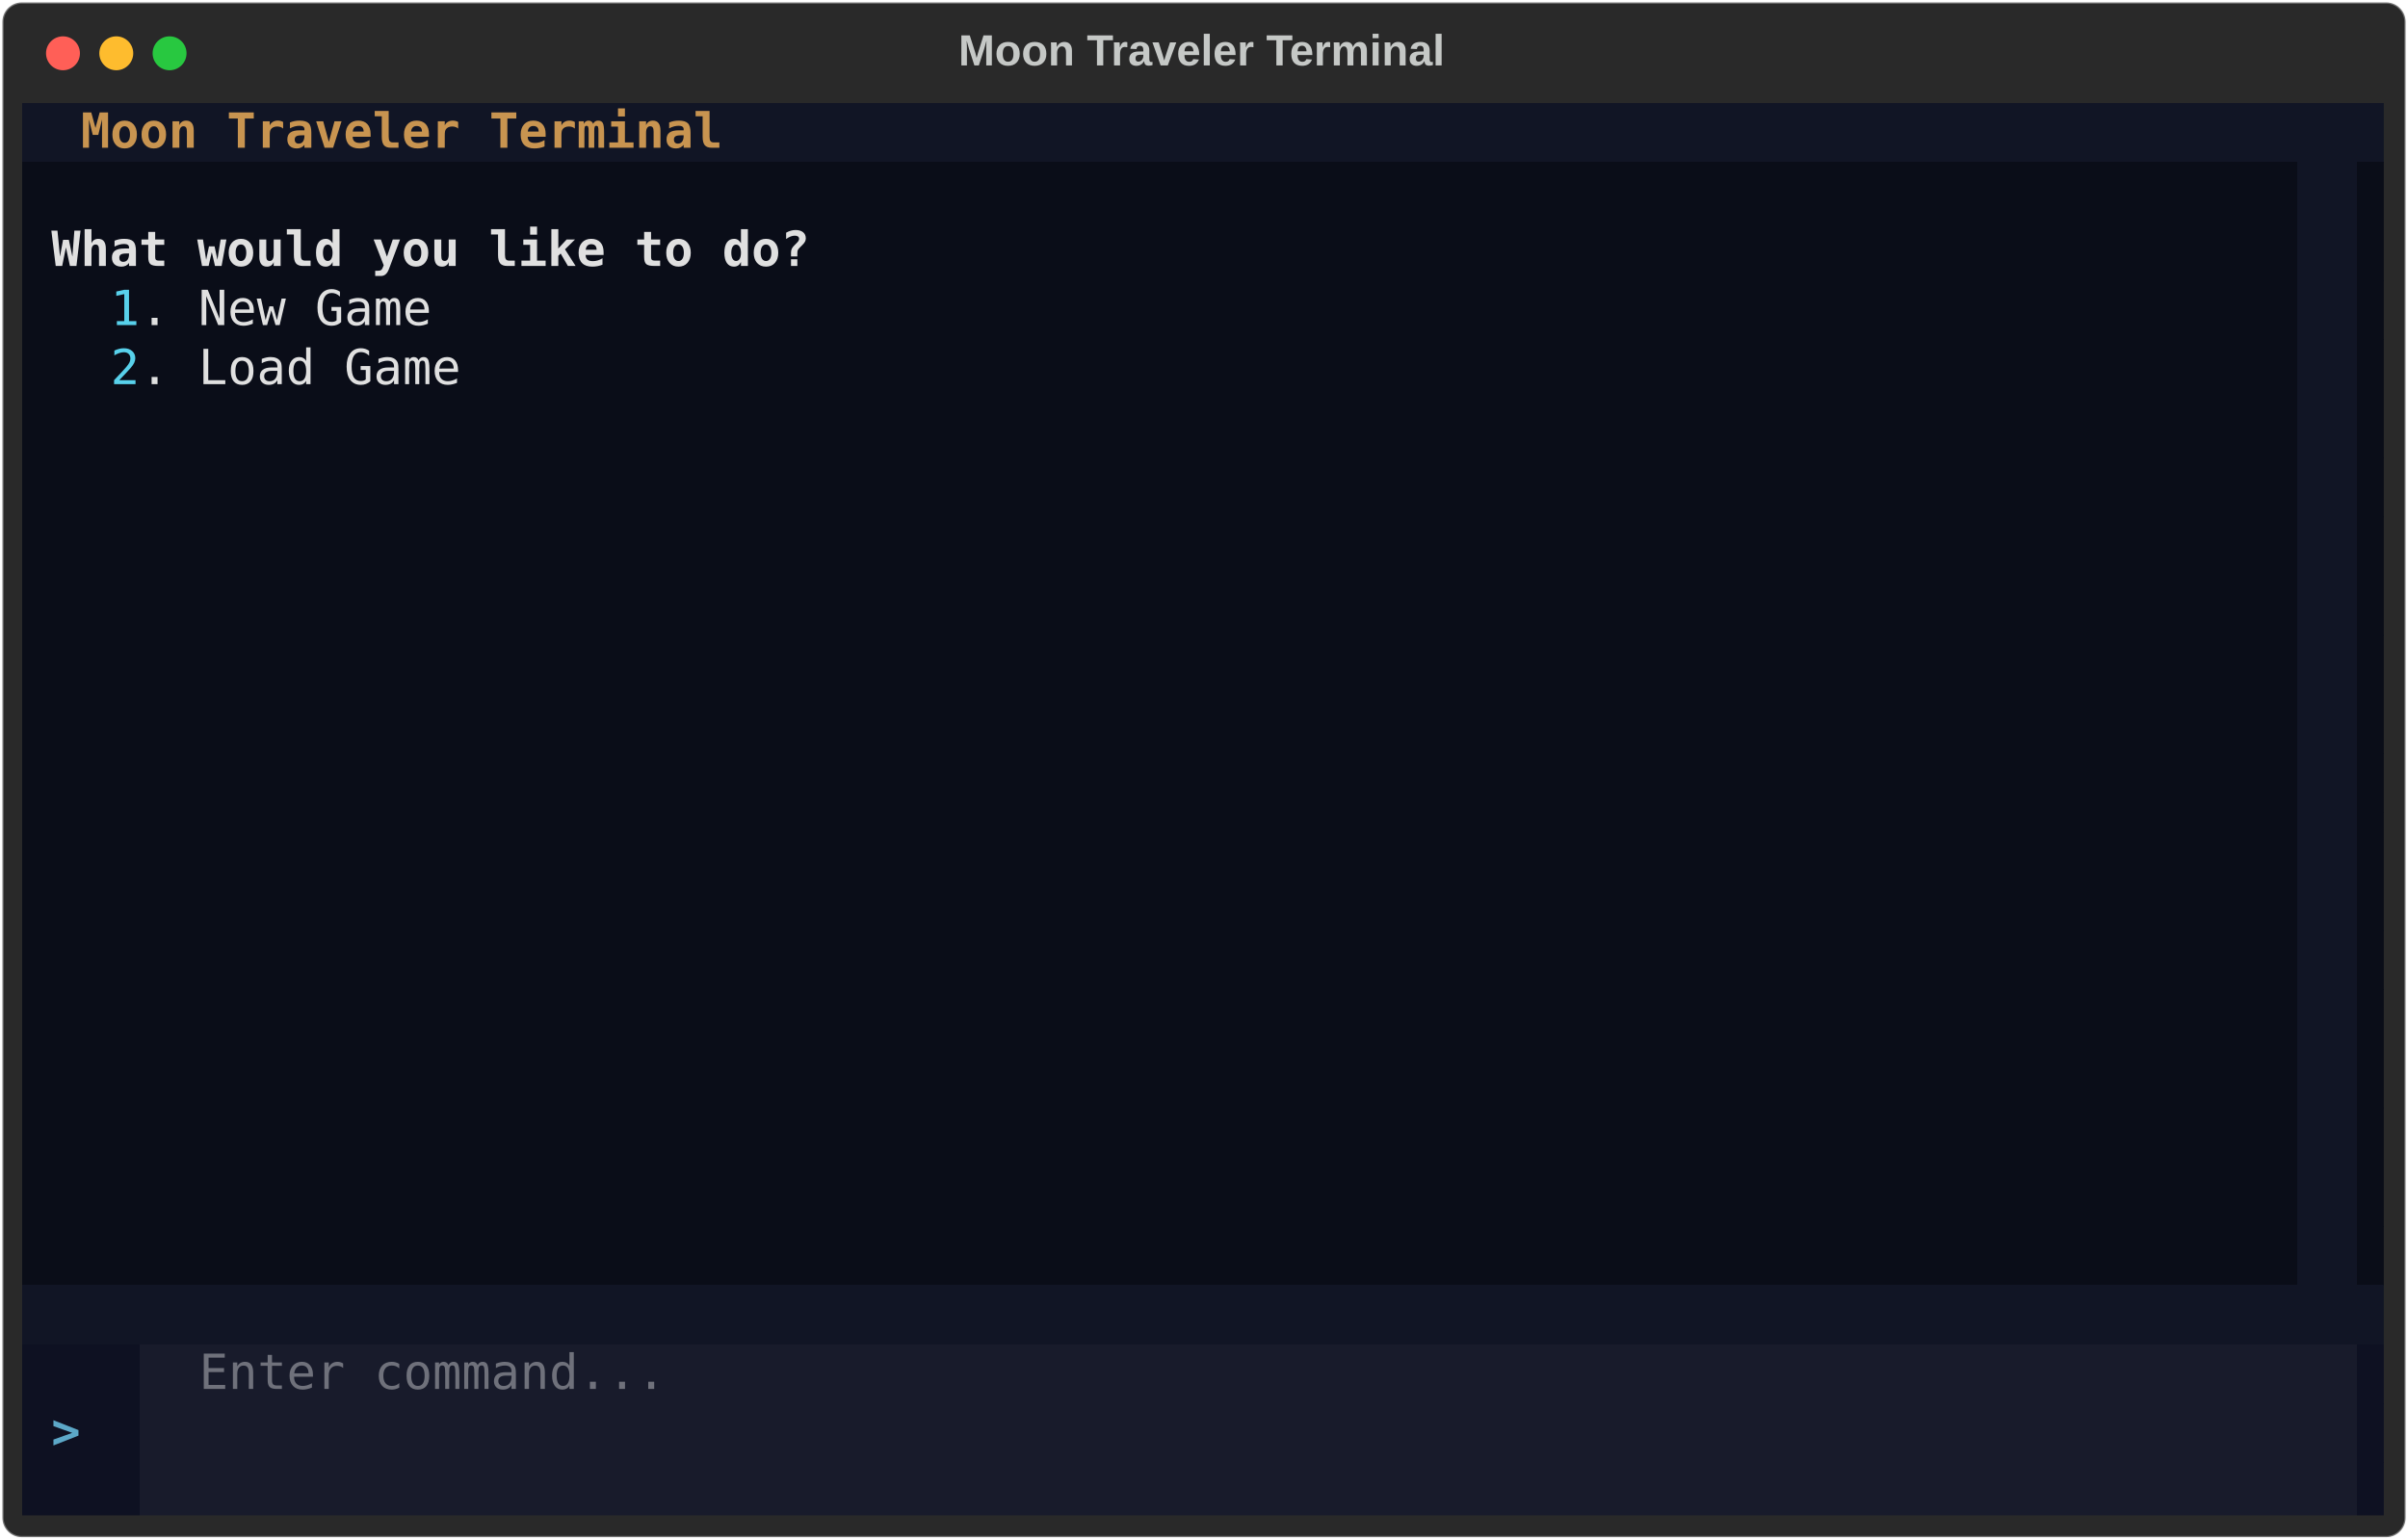
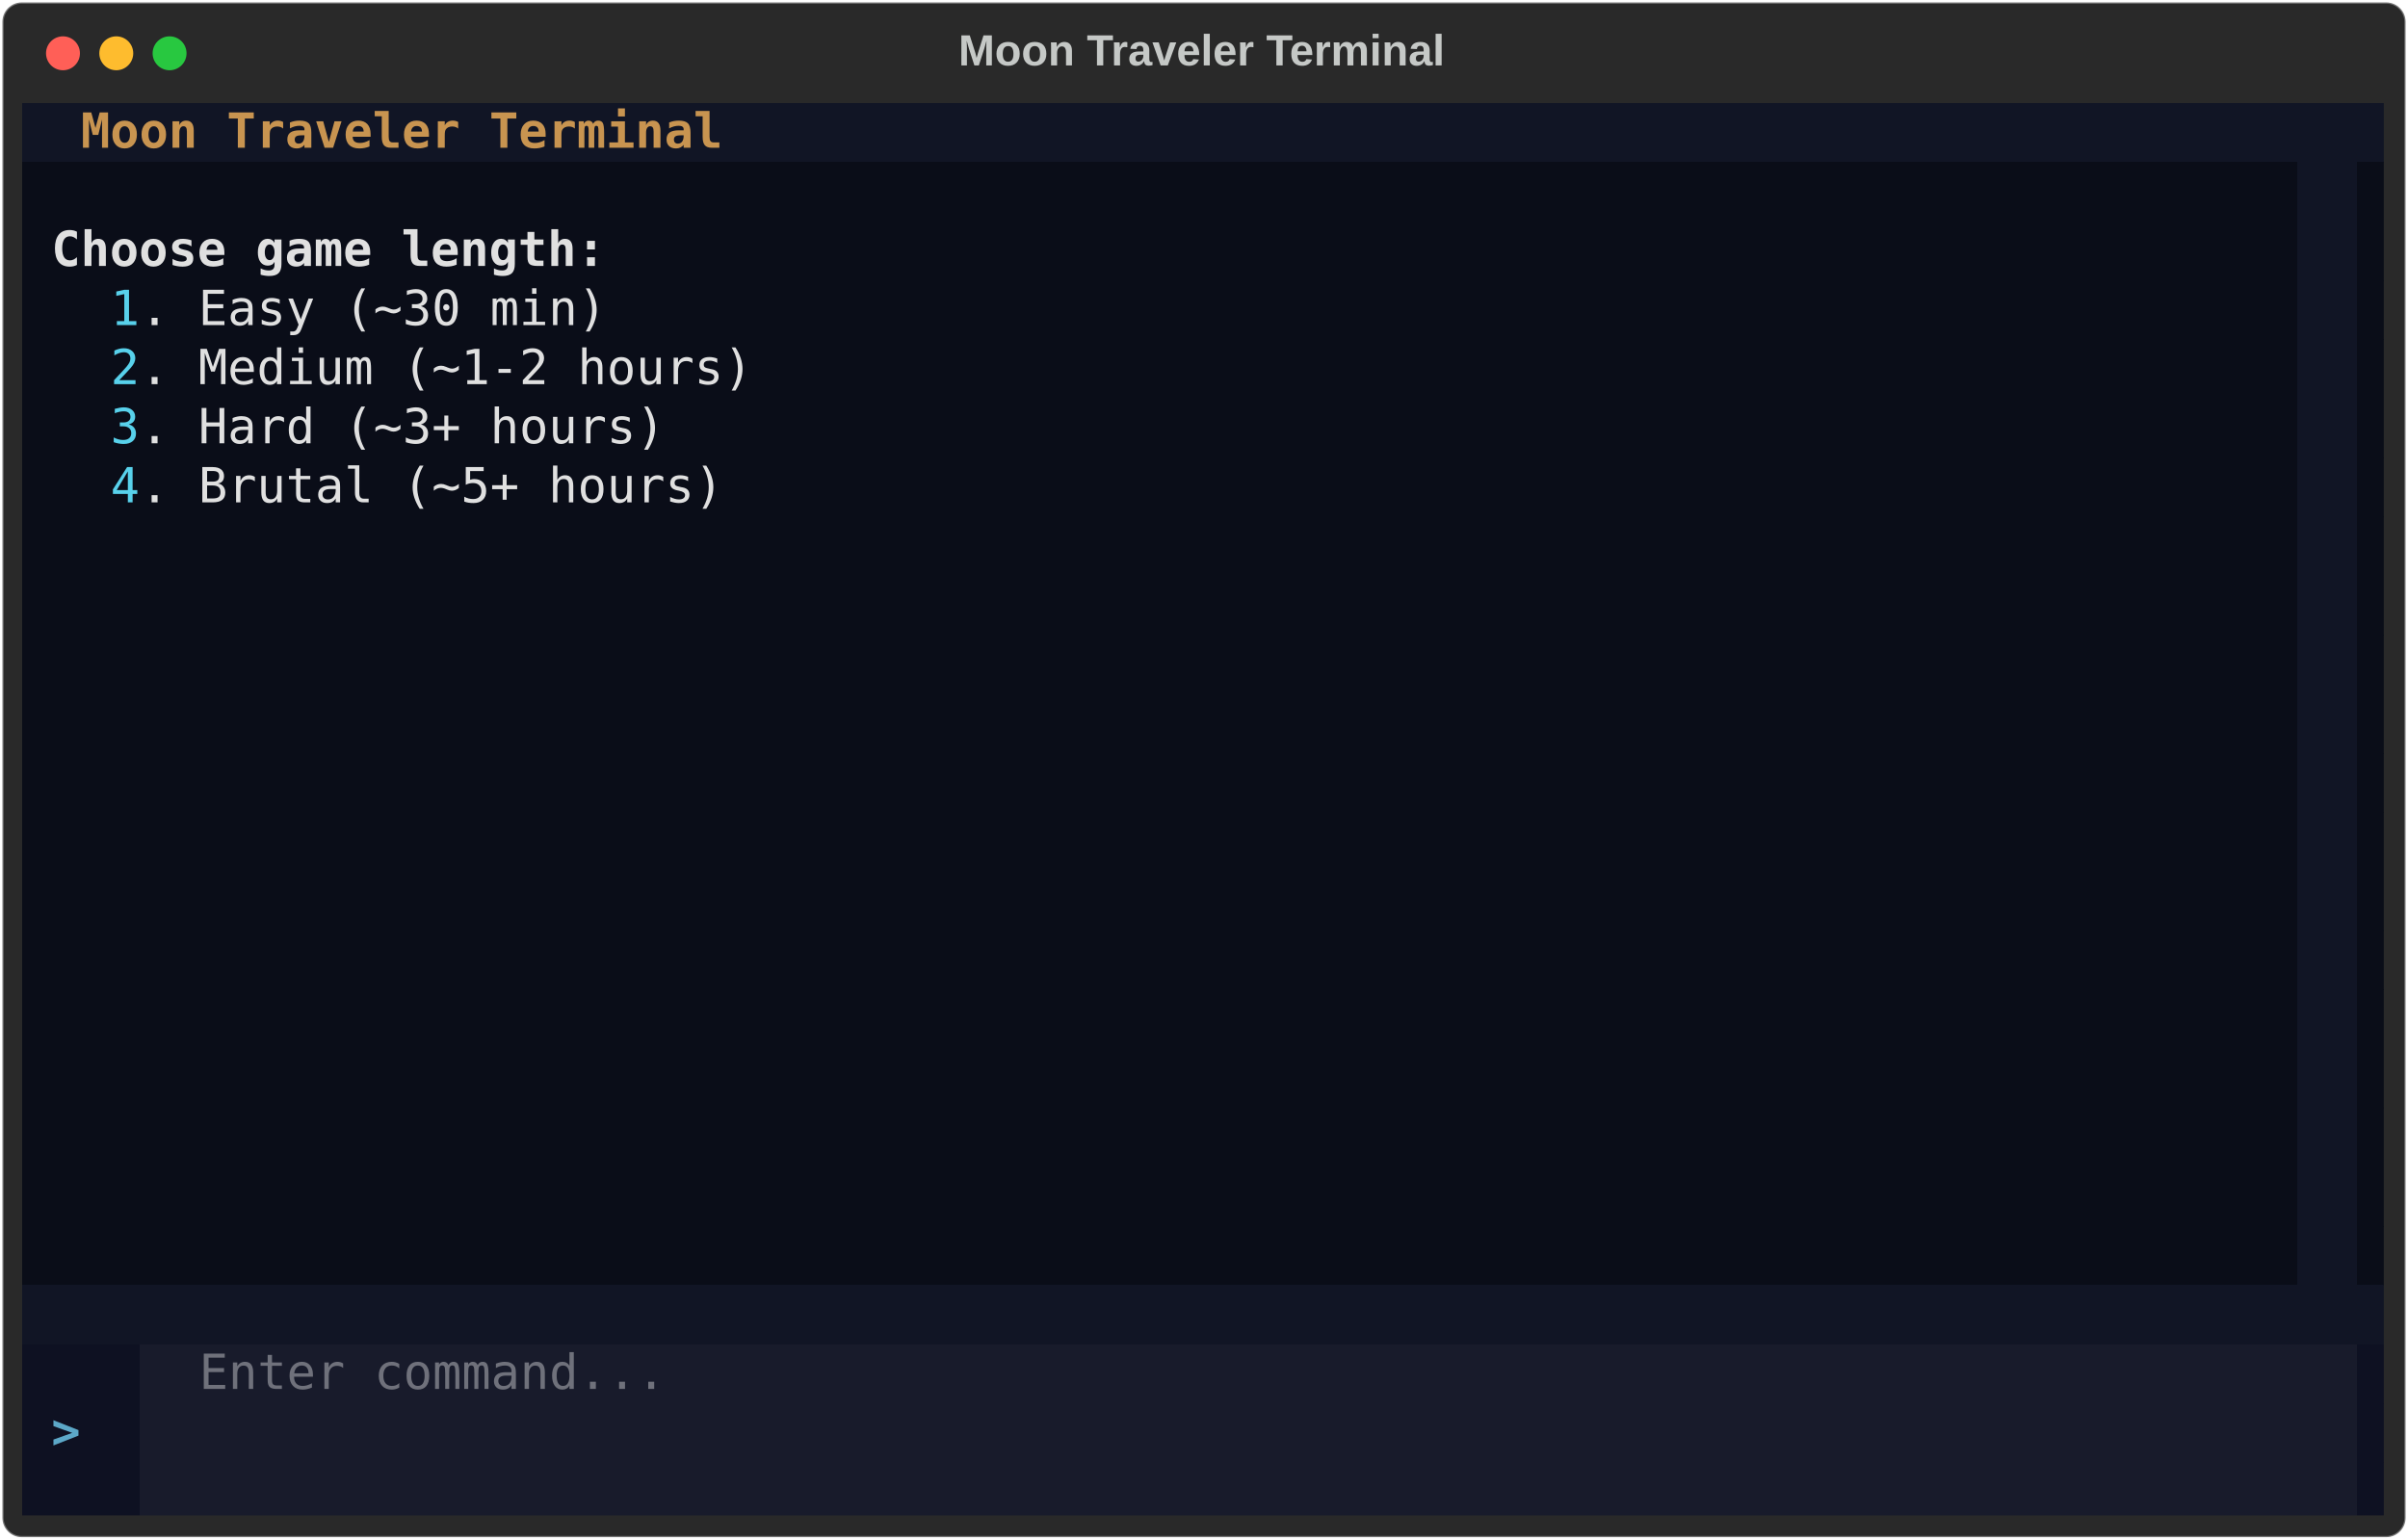
<svg xmlns="http://www.w3.org/2000/svg" class="rich-terminal" viewBox="0 0 994 635.6">
  <style>

    @font-face {
        font-family: "Fira Code";
        src: local("FiraCode-Regular"),
                url("https://cdnjs.cloudflare.com/ajax/libs/firacode/6.2.0/woff2/FiraCode-Regular.woff2") format("woff2"),
                url("https://cdnjs.cloudflare.com/ajax/libs/firacode/6.2.0/woff/FiraCode-Regular.woff") format("woff");
        font-style: normal;
        font-weight: 400;
    }
    @font-face {
        font-family: "Fira Code";
        src: local("FiraCode-Bold"),
                url("https://cdnjs.cloudflare.com/ajax/libs/firacode/6.2.0/woff2/FiraCode-Bold.woff2") format("woff2"),
                url("https://cdnjs.cloudflare.com/ajax/libs/firacode/6.2.0/woff/FiraCode-Bold.woff") format("woff");
        font-style: bold;
        font-weight: 700;
    }

-     .terminal-927013311-matrix {
+     .terminal-3790780004-matrix {
        font-family: Fira Code, monospace;
        font-size: 20px;
        line-height: 24.4px;
        font-variant-east-asian: full-width;
    }

-     .terminal-927013311-title {
+     .terminal-3790780004-title {
        font-size: 18px;
        font-weight: bold;
        font-family: arial;
    }

-     .terminal-927013311-r1 { fill: #c5c8c6 }
- .terminal-927013311-r2 { fill: #c89450;font-weight: bold }
- .terminal-927013311-r3 { fill: #e0e0e0 }
- .terminal-927013311-r4 { fill: #e0e0e0;font-weight: bold }
- .terminal-927013311-r5 { fill: #58d1eb }
- .terminal-927013311-r6 { fill: #8890b0 }
- .terminal-927013311-r7 { fill: #5ca8c8;font-weight: bold }
- .terminal-927013311-r8 { fill: #6f717b }
- .terminal-927013311-r9 { fill: #b4bcd4 }
+     .terminal-3790780004-r1 { fill: #c5c8c6 }
+ .terminal-3790780004-r2 { fill: #c89450;font-weight: bold }
+ .terminal-3790780004-r3 { fill: #e0e0e0 }
+ .terminal-3790780004-r4 { fill: #e0e0e0;font-weight: bold }
+ .terminal-3790780004-r5 { fill: #58d1eb }
+ .terminal-3790780004-r6 { fill: #8890b0 }
+ .terminal-3790780004-r7 { fill: #5ca8c8;font-weight: bold }
+ .terminal-3790780004-r8 { fill: #6f717b }
+ .terminal-3790780004-r9 { fill: #b4bcd4 }
    </style>
  <defs>
-     <clipPath id="terminal-927013311-clip-terminal">
+     <clipPath id="terminal-3790780004-clip-terminal">
      <rect x="0" y="0" width="975.0" height="584.6" />
    </clipPath>
-     <clipPath id="terminal-927013311-line-0">
+     <clipPath id="terminal-3790780004-line-0">
      <rect x="0" y="1.5" width="976" height="24.65" />
    </clipPath>
-     <clipPath id="terminal-927013311-line-1">
+     <clipPath id="terminal-3790780004-line-1">
      <rect x="0" y="25.9" width="976" height="24.65" />
    </clipPath>
-     <clipPath id="terminal-927013311-line-2">
+     <clipPath id="terminal-3790780004-line-2">
      <rect x="0" y="50.3" width="976" height="24.65" />
    </clipPath>
-     <clipPath id="terminal-927013311-line-3">
+     <clipPath id="terminal-3790780004-line-3">
      <rect x="0" y="74.7" width="976" height="24.65" />
    </clipPath>
-     <clipPath id="terminal-927013311-line-4">
+     <clipPath id="terminal-3790780004-line-4">
      <rect x="0" y="99.1" width="976" height="24.65" />
    </clipPath>
-     <clipPath id="terminal-927013311-line-5">
+     <clipPath id="terminal-3790780004-line-5">
      <rect x="0" y="123.5" width="976" height="24.65" />
    </clipPath>
-     <clipPath id="terminal-927013311-line-6">
+     <clipPath id="terminal-3790780004-line-6">
      <rect x="0" y="147.9" width="976" height="24.65" />
    </clipPath>
-     <clipPath id="terminal-927013311-line-7">
+     <clipPath id="terminal-3790780004-line-7">
      <rect x="0" y="172.3" width="976" height="24.65" />
    </clipPath>
-     <clipPath id="terminal-927013311-line-8">
+     <clipPath id="terminal-3790780004-line-8">
      <rect x="0" y="196.7" width="976" height="24.65" />
    </clipPath>
-     <clipPath id="terminal-927013311-line-9">
+     <clipPath id="terminal-3790780004-line-9">
      <rect x="0" y="221.1" width="976" height="24.65" />
    </clipPath>
-     <clipPath id="terminal-927013311-line-10">
+     <clipPath id="terminal-3790780004-line-10">
      <rect x="0" y="245.5" width="976" height="24.65" />
    </clipPath>
-     <clipPath id="terminal-927013311-line-11">
+     <clipPath id="terminal-3790780004-line-11">
      <rect x="0" y="269.9" width="976" height="24.65" />
    </clipPath>
-     <clipPath id="terminal-927013311-line-12">
+     <clipPath id="terminal-3790780004-line-12">
      <rect x="0" y="294.3" width="976" height="24.65" />
    </clipPath>
-     <clipPath id="terminal-927013311-line-13">
+     <clipPath id="terminal-3790780004-line-13">
      <rect x="0" y="318.7" width="976" height="24.65" />
    </clipPath>
-     <clipPath id="terminal-927013311-line-14">
+     <clipPath id="terminal-3790780004-line-14">
      <rect x="0" y="343.1" width="976" height="24.65" />
    </clipPath>
-     <clipPath id="terminal-927013311-line-15">
+     <clipPath id="terminal-3790780004-line-15">
      <rect x="0" y="367.5" width="976" height="24.65" />
    </clipPath>
-     <clipPath id="terminal-927013311-line-16">
+     <clipPath id="terminal-3790780004-line-16">
      <rect x="0" y="391.9" width="976" height="24.65" />
    </clipPath>
-     <clipPath id="terminal-927013311-line-17">
+     <clipPath id="terminal-3790780004-line-17">
      <rect x="0" y="416.3" width="976" height="24.65" />
    </clipPath>
-     <clipPath id="terminal-927013311-line-18">
+     <clipPath id="terminal-3790780004-line-18">
      <rect x="0" y="440.7" width="976" height="24.65" />
    </clipPath>
-     <clipPath id="terminal-927013311-line-19">
+     <clipPath id="terminal-3790780004-line-19">
      <rect x="0" y="465.1" width="976" height="24.65" />
    </clipPath>
-     <clipPath id="terminal-927013311-line-20">
+     <clipPath id="terminal-3790780004-line-20">
      <rect x="0" y="489.5" width="976" height="24.65" />
    </clipPath>
-     <clipPath id="terminal-927013311-line-21">
+     <clipPath id="terminal-3790780004-line-21">
      <rect x="0" y="513.9" width="976" height="24.65" />
    </clipPath>
-     <clipPath id="terminal-927013311-line-22">
+     <clipPath id="terminal-3790780004-line-22">
      <rect x="0" y="538.3" width="976" height="24.65" />
    </clipPath>
  </defs>
  <rect fill="#292929" stroke="rgba(255,255,255,0.35)" stroke-width="1" x="1" y="1" width="992" height="633.6" rx="8" />
-   <text class="terminal-927013311-title" fill="#c5c8c6" text-anchor="middle" x="496" y="27">Moon Traveler Terminal</text>
+   <text class="terminal-3790780004-title" fill="#c5c8c6" text-anchor="middle" x="496" y="27">Moon Traveler Terminal</text>
  <g transform="translate(26,22)">
    <circle cx="0" cy="0" r="7" fill="#ff5f57" />
    <circle cx="22" cy="0" r="7" fill="#febc2e" />
    <circle cx="44" cy="0" r="7" fill="#28c840" />
  </g>
-   <g transform="translate(9, 41)" clip-path="url(#terminal-927013311-clip-terminal)">
+   <g transform="translate(9, 41)" clip-path="url(#terminal-3790780004-clip-terminal)">
    <rect fill="#111525" x="0" y="1.5" width="24.4" height="24.65" shape-rendering="crispEdges" />
    <rect fill="#111525" x="24.4" y="1.5" width="268.4" height="24.65" shape-rendering="crispEdges" />
    <rect fill="#111525" x="292.8" y="1.5" width="658.8" height="24.65" shape-rendering="crispEdges" />
    <rect fill="#111525" x="951.6" y="1.5" width="24.4" height="24.65" shape-rendering="crispEdges" />
    <rect fill="#0a0d18" x="0" y="25.9" width="12.2" height="24.65" shape-rendering="crispEdges" />
    <rect fill="#0a0d18" x="12.2" y="25.9" width="927.2" height="24.65" shape-rendering="crispEdges" />
    <rect fill="#111525" x="939.4" y="25.9" width="24.4" height="24.65" shape-rendering="crispEdges" />
    <rect fill="#0a0d18" x="963.8" y="25.9" width="12.2" height="24.65" shape-rendering="crispEdges" />
    <rect fill="#0a0d18" x="0" y="50.3" width="12.2" height="24.65" shape-rendering="crispEdges" />
-     <rect fill="#0a0d18" x="12.2" y="50.3" width="317.2" height="24.65" shape-rendering="crispEdges" />
-     <rect fill="#0a0d18" x="329.4" y="50.3" width="610" height="24.65" shape-rendering="crispEdges" />
+     <rect fill="#0a0d18" x="12.2" y="50.3" width="231.8" height="24.65" shape-rendering="crispEdges" />
+     <rect fill="#0a0d18" x="244" y="50.3" width="695.4" height="24.65" shape-rendering="crispEdges" />
    <rect fill="#111525" x="939.4" y="50.3" width="24.4" height="24.65" shape-rendering="crispEdges" />
    <rect fill="#0a0d18" x="963.8" y="50.3" width="12.2" height="24.65" shape-rendering="crispEdges" />
    <rect fill="#0a0d18" x="0" y="74.7" width="12.2" height="24.65" shape-rendering="crispEdges" />
    <rect fill="#0a0d18" x="12.2" y="74.7" width="24.4" height="24.65" shape-rendering="crispEdges" />
    <rect fill="#0a0d18" x="36.6" y="74.7" width="12.2" height="24.65" shape-rendering="crispEdges" />
-     <rect fill="#0a0d18" x="48.8" y="74.7" width="122" height="24.65" shape-rendering="crispEdges" />
-     <rect fill="#0a0d18" x="170.8" y="74.7" width="768.6" height="24.65" shape-rendering="crispEdges" />
+     <rect fill="#0a0d18" x="48.8" y="74.7" width="195.2" height="24.65" shape-rendering="crispEdges" />
+     <rect fill="#0a0d18" x="244" y="74.7" width="695.4" height="24.65" shape-rendering="crispEdges" />
    <rect fill="#111525" x="939.4" y="74.7" width="24.4" height="24.65" shape-rendering="crispEdges" />
    <rect fill="#0a0d18" x="963.8" y="74.7" width="12.2" height="24.65" shape-rendering="crispEdges" />
    <rect fill="#0a0d18" x="0" y="99.1" width="12.2" height="24.65" shape-rendering="crispEdges" />
    <rect fill="#0a0d18" x="12.2" y="99.1" width="24.4" height="24.65" shape-rendering="crispEdges" />
    <rect fill="#0a0d18" x="36.6" y="99.1" width="12.2" height="24.65" shape-rendering="crispEdges" />
-     <rect fill="#0a0d18" x="48.8" y="99.1" width="134.2" height="24.65" shape-rendering="crispEdges" />
-     <rect fill="#0a0d18" x="183" y="99.1" width="756.4" height="24.65" shape-rendering="crispEdges" />
+     <rect fill="#0a0d18" x="48.8" y="99.1" width="256.2" height="24.65" shape-rendering="crispEdges" />
+     <rect fill="#0a0d18" x="305" y="99.1" width="634.4" height="24.65" shape-rendering="crispEdges" />
    <rect fill="#111525" x="939.4" y="99.1" width="24.4" height="24.65" shape-rendering="crispEdges" />
    <rect fill="#0a0d18" x="963.8" y="99.1" width="12.2" height="24.65" shape-rendering="crispEdges" />
    <rect fill="#0a0d18" x="0" y="123.5" width="12.2" height="24.65" shape-rendering="crispEdges" />
-     <rect fill="#0a0d18" x="12.2" y="123.5" width="927.2" height="24.65" shape-rendering="crispEdges" />
+     <rect fill="#0a0d18" x="12.2" y="123.5" width="24.4" height="24.65" shape-rendering="crispEdges" />
+     <rect fill="#0a0d18" x="36.6" y="123.5" width="12.2" height="24.65" shape-rendering="crispEdges" />
+     <rect fill="#0a0d18" x="48.8" y="123.5" width="219.6" height="24.65" shape-rendering="crispEdges" />
+     <rect fill="#0a0d18" x="268.4" y="123.5" width="671" height="24.65" shape-rendering="crispEdges" />
    <rect fill="#111525" x="939.4" y="123.5" width="24.4" height="24.65" shape-rendering="crispEdges" />
    <rect fill="#0a0d18" x="963.8" y="123.5" width="12.2" height="24.65" shape-rendering="crispEdges" />
    <rect fill="#0a0d18" x="0" y="147.9" width="12.2" height="24.65" shape-rendering="crispEdges" />
-     <rect fill="#0a0d18" x="12.2" y="147.9" width="927.2" height="24.65" shape-rendering="crispEdges" />
+     <rect fill="#0a0d18" x="12.2" y="147.9" width="24.4" height="24.65" shape-rendering="crispEdges" />
+     <rect fill="#0a0d18" x="36.6" y="147.9" width="12.2" height="24.65" shape-rendering="crispEdges" />
+     <rect fill="#0a0d18" x="48.8" y="147.9" width="244" height="24.65" shape-rendering="crispEdges" />
+     <rect fill="#0a0d18" x="292.8" y="147.9" width="646.6" height="24.65" shape-rendering="crispEdges" />
    <rect fill="#111525" x="939.4" y="147.9" width="24.4" height="24.65" shape-rendering="crispEdges" />
    <rect fill="#0a0d18" x="963.8" y="147.9" width="12.2" height="24.65" shape-rendering="crispEdges" />
    <rect fill="#0a0d18" x="0" y="172.3" width="12.2" height="24.65" shape-rendering="crispEdges" />
    <rect fill="#0a0d18" x="12.2" y="172.3" width="927.2" height="24.65" shape-rendering="crispEdges" />
    <rect fill="#111525" x="939.4" y="172.3" width="24.4" height="24.65" shape-rendering="crispEdges" />
    <rect fill="#0a0d18" x="963.8" y="172.3" width="12.2" height="24.65" shape-rendering="crispEdges" />
    <rect fill="#0a0d18" x="0" y="196.7" width="12.2" height="24.65" shape-rendering="crispEdges" />
    <rect fill="#0a0d18" x="12.2" y="196.7" width="927.2" height="24.65" shape-rendering="crispEdges" />
    <rect fill="#111525" x="939.4" y="196.7" width="24.4" height="24.65" shape-rendering="crispEdges" />
    <rect fill="#0a0d18" x="963.8" y="196.7" width="12.2" height="24.65" shape-rendering="crispEdges" />
    <rect fill="#0a0d18" x="0" y="221.1" width="12.2" height="24.65" shape-rendering="crispEdges" />
    <rect fill="#0a0d18" x="12.2" y="221.1" width="927.2" height="24.65" shape-rendering="crispEdges" />
    <rect fill="#111525" x="939.4" y="221.1" width="24.4" height="24.65" shape-rendering="crispEdges" />
    <rect fill="#0a0d18" x="963.8" y="221.1" width="12.2" height="24.65" shape-rendering="crispEdges" />
    <rect fill="#0a0d18" x="0" y="245.5" width="12.2" height="24.65" shape-rendering="crispEdges" />
    <rect fill="#0a0d18" x="12.2" y="245.5" width="927.2" height="24.65" shape-rendering="crispEdges" />
    <rect fill="#111525" x="939.4" y="245.5" width="24.4" height="24.65" shape-rendering="crispEdges" />
    <rect fill="#0a0d18" x="963.8" y="245.5" width="12.2" height="24.65" shape-rendering="crispEdges" />
    <rect fill="#0a0d18" x="0" y="269.9" width="12.2" height="24.65" shape-rendering="crispEdges" />
    <rect fill="#0a0d18" x="12.2" y="269.9" width="927.2" height="24.65" shape-rendering="crispEdges" />
    <rect fill="#111525" x="939.4" y="269.9" width="24.4" height="24.65" shape-rendering="crispEdges" />
    <rect fill="#0a0d18" x="963.8" y="269.9" width="12.2" height="24.65" shape-rendering="crispEdges" />
    <rect fill="#0a0d18" x="0" y="294.3" width="12.2" height="24.65" shape-rendering="crispEdges" />
    <rect fill="#0a0d18" x="12.2" y="294.3" width="927.2" height="24.65" shape-rendering="crispEdges" />
    <rect fill="#111525" x="939.4" y="294.3" width="24.4" height="24.65" shape-rendering="crispEdges" />
    <rect fill="#0a0d18" x="963.8" y="294.3" width="12.2" height="24.65" shape-rendering="crispEdges" />
    <rect fill="#0a0d18" x="0" y="318.7" width="12.2" height="24.65" shape-rendering="crispEdges" />
    <rect fill="#0a0d18" x="12.2" y="318.7" width="927.2" height="24.65" shape-rendering="crispEdges" />
    <rect fill="#111525" x="939.4" y="318.7" width="24.4" height="24.65" shape-rendering="crispEdges" />
    <rect fill="#0a0d18" x="963.8" y="318.7" width="12.2" height="24.65" shape-rendering="crispEdges" />
    <rect fill="#0a0d18" x="0" y="343.1" width="12.2" height="24.65" shape-rendering="crispEdges" />
    <rect fill="#0a0d18" x="12.2" y="343.1" width="927.2" height="24.65" shape-rendering="crispEdges" />
    <rect fill="#111525" x="939.4" y="343.1" width="24.4" height="24.65" shape-rendering="crispEdges" />
    <rect fill="#0a0d18" x="963.8" y="343.1" width="12.2" height="24.65" shape-rendering="crispEdges" />
    <rect fill="#0a0d18" x="0" y="367.5" width="12.2" height="24.65" shape-rendering="crispEdges" />
    <rect fill="#0a0d18" x="12.2" y="367.5" width="927.2" height="24.65" shape-rendering="crispEdges" />
    <rect fill="#111525" x="939.4" y="367.5" width="24.4" height="24.65" shape-rendering="crispEdges" />
    <rect fill="#0a0d18" x="963.8" y="367.5" width="12.2" height="24.65" shape-rendering="crispEdges" />
    <rect fill="#0a0d18" x="0" y="391.9" width="12.2" height="24.65" shape-rendering="crispEdges" />
    <rect fill="#0a0d18" x="12.2" y="391.9" width="927.2" height="24.65" shape-rendering="crispEdges" />
    <rect fill="#111525" x="939.4" y="391.9" width="24.4" height="24.65" shape-rendering="crispEdges" />
    <rect fill="#0a0d18" x="963.8" y="391.9" width="12.2" height="24.65" shape-rendering="crispEdges" />
    <rect fill="#0a0d18" x="0" y="416.3" width="12.2" height="24.65" shape-rendering="crispEdges" />
    <rect fill="#0a0d18" x="12.2" y="416.3" width="927.2" height="24.65" shape-rendering="crispEdges" />
    <rect fill="#111525" x="939.4" y="416.3" width="24.4" height="24.65" shape-rendering="crispEdges" />
    <rect fill="#0a0d18" x="963.8" y="416.3" width="12.2" height="24.65" shape-rendering="crispEdges" />
    <rect fill="#0a0d18" x="0" y="440.7" width="12.2" height="24.65" shape-rendering="crispEdges" />
    <rect fill="#0a0d18" x="12.2" y="440.7" width="927.2" height="24.65" shape-rendering="crispEdges" />
    <rect fill="#111525" x="939.4" y="440.7" width="24.4" height="24.65" shape-rendering="crispEdges" />
    <rect fill="#0a0d18" x="963.8" y="440.7" width="12.2" height="24.65" shape-rendering="crispEdges" />
    <rect fill="#0a0d18" x="0" y="465.1" width="12.2" height="24.65" shape-rendering="crispEdges" />
    <rect fill="#0a0d18" x="12.2" y="465.1" width="927.2" height="24.65" shape-rendering="crispEdges" />
    <rect fill="#111525" x="939.4" y="465.1" width="24.4" height="24.65" shape-rendering="crispEdges" />
    <rect fill="#0a0d18" x="963.8" y="465.1" width="12.2" height="24.65" shape-rendering="crispEdges" />
    <rect fill="#111525" x="0" y="489.5" width="24.4" height="24.65" shape-rendering="crispEdges" />
    <rect fill="#111525" x="24.4" y="489.5" width="0" height="24.65" shape-rendering="crispEdges" />
    <rect fill="#111525" x="24.4" y="489.5" width="927.2" height="24.65" shape-rendering="crispEdges" />
    <rect fill="#111525" x="951.6" y="489.5" width="24.4" height="24.65" shape-rendering="crispEdges" />
    <rect fill="#0e1122" x="0" y="513.9" width="12.2" height="24.65" shape-rendering="crispEdges" />
    <rect fill="#0e1122" x="12.2" y="513.9" width="0" height="24.65" shape-rendering="crispEdges" />
    <rect fill="#0e1122" x="12.2" y="513.9" width="24.4" height="24.65" shape-rendering="crispEdges" />
    <rect fill="#0e1122" x="36.6" y="513.9" width="12.2" height="24.65" shape-rendering="crispEdges" />
    <rect fill="#181b2b" x="48.8" y="513.9" width="24.4" height="24.65" shape-rendering="crispEdges" />
    <rect fill="#181b2b" x="73.2" y="513.9" width="195.2" height="24.65" shape-rendering="crispEdges" />
    <rect fill="#181b2b" x="268.4" y="513.9" width="671" height="24.65" shape-rendering="crispEdges" />
    <rect fill="#181b2b" x="939.4" y="513.9" width="24.4" height="24.65" shape-rendering="crispEdges" />
    <rect fill="#0e1122" x="963.8" y="513.9" width="12.2" height="24.65" shape-rendering="crispEdges" />
    <rect fill="#0e1122" x="0" y="538.3" width="12.2" height="24.65" shape-rendering="crispEdges" />
    <rect fill="#0e1122" x="12.2" y="538.3" width="24.4" height="24.65" shape-rendering="crispEdges" />
    <rect fill="#0e1122" x="36.6" y="538.3" width="12.2" height="24.65" shape-rendering="crispEdges" />
    <rect fill="#181b2b" x="48.8" y="538.3" width="24.4" height="24.65" shape-rendering="crispEdges" />
    <rect fill="#181b2b" x="73.2" y="538.3" width="866.2" height="24.65" shape-rendering="crispEdges" />
    <rect fill="#181b2b" x="939.4" y="538.3" width="24.4" height="24.65" shape-rendering="crispEdges" />
    <rect fill="#0e1122" x="963.8" y="538.3" width="12.2" height="24.65" shape-rendering="crispEdges" />
    <rect fill="#0e1122" x="0" y="562.7" width="12.2" height="24.65" shape-rendering="crispEdges" />
    <rect fill="#0e1122" x="12.2" y="562.7" width="36.6" height="24.65" shape-rendering="crispEdges" />
    <rect fill="#181b2b" x="48.8" y="562.7" width="24.4" height="24.65" shape-rendering="crispEdges" />
    <rect fill="#181b2b" x="73.2" y="562.7" width="866.2" height="24.65" shape-rendering="crispEdges" />
    <rect fill="#181b2b" x="939.4" y="562.7" width="24.4" height="24.65" shape-rendering="crispEdges" />
    <rect fill="#0e1122" x="963.8" y="562.7" width="12.2" height="24.65" shape-rendering="crispEdges" />
-     <g class="terminal-927013311-matrix">
-       <text class="terminal-927013311-r2" x="24.4" y="20" textLength="268.4" clip-path="url(#terminal-927013311-line-0)">Moon Traveler Terminal</text>
-       <text class="terminal-927013311-r1" x="976" y="20" textLength="12.2" clip-path="url(#terminal-927013311-line-0)">
- </text>
-       <text class="terminal-927013311-r1" x="976" y="44.4" textLength="12.2" clip-path="url(#terminal-927013311-line-1)">
- </text>
-       <text class="terminal-927013311-r4" x="12.2" y="68.8" textLength="317.2" clip-path="url(#terminal-927013311-line-2)">What would you like to do?</text>
-       <text class="terminal-927013311-r1" x="976" y="68.8" textLength="12.2" clip-path="url(#terminal-927013311-line-2)">
- </text>
-       <text class="terminal-927013311-r5" x="36.6" y="93.2" textLength="12.2" clip-path="url(#terminal-927013311-line-3)">1</text>
-       <text class="terminal-927013311-r3" x="48.8" y="93.2" textLength="122" clip-path="url(#terminal-927013311-line-3)">. New Game</text>
-       <text class="terminal-927013311-r1" x="976" y="93.2" textLength="12.2" clip-path="url(#terminal-927013311-line-3)">
- </text>
-       <text class="terminal-927013311-r5" x="36.6" y="117.6" textLength="12.2" clip-path="url(#terminal-927013311-line-4)">2</text>
-       <text class="terminal-927013311-r3" x="48.8" y="117.6" textLength="134.2" clip-path="url(#terminal-927013311-line-4)">. Load Game</text>
-       <text class="terminal-927013311-r1" x="976" y="117.6" textLength="12.2" clip-path="url(#terminal-927013311-line-4)">
- </text>
-       <text class="terminal-927013311-r1" x="976" y="142" textLength="12.2" clip-path="url(#terminal-927013311-line-5)">
- </text>
-       <text class="terminal-927013311-r1" x="976" y="166.4" textLength="12.2" clip-path="url(#terminal-927013311-line-6)">
- </text>
-       <text class="terminal-927013311-r1" x="976" y="190.8" textLength="12.2" clip-path="url(#terminal-927013311-line-7)">
- </text>
-       <text class="terminal-927013311-r1" x="976" y="215.2" textLength="12.2" clip-path="url(#terminal-927013311-line-8)">
- </text>
-       <text class="terminal-927013311-r1" x="976" y="239.6" textLength="12.2" clip-path="url(#terminal-927013311-line-9)">
- </text>
-       <text class="terminal-927013311-r1" x="976" y="264" textLength="12.2" clip-path="url(#terminal-927013311-line-10)">
- </text>
-       <text class="terminal-927013311-r1" x="976" y="288.4" textLength="12.2" clip-path="url(#terminal-927013311-line-11)">
- </text>
-       <text class="terminal-927013311-r1" x="976" y="312.8" textLength="12.2" clip-path="url(#terminal-927013311-line-12)">
- </text>
-       <text class="terminal-927013311-r1" x="976" y="337.2" textLength="12.2" clip-path="url(#terminal-927013311-line-13)">
- </text>
-       <text class="terminal-927013311-r1" x="976" y="361.6" textLength="12.2" clip-path="url(#terminal-927013311-line-14)">
- </text>
-       <text class="terminal-927013311-r1" x="976" y="386" textLength="12.2" clip-path="url(#terminal-927013311-line-15)">
- </text>
-       <text class="terminal-927013311-r1" x="976" y="410.4" textLength="12.2" clip-path="url(#terminal-927013311-line-16)">
- </text>
-       <text class="terminal-927013311-r1" x="976" y="434.8" textLength="12.2" clip-path="url(#terminal-927013311-line-17)">
- </text>
-       <text class="terminal-927013311-r1" x="976" y="459.2" textLength="12.2" clip-path="url(#terminal-927013311-line-18)">
- </text>
-       <text class="terminal-927013311-r1" x="976" y="483.6" textLength="12.2" clip-path="url(#terminal-927013311-line-19)">
- </text>
-       <text class="terminal-927013311-r1" x="976" y="508" textLength="12.2" clip-path="url(#terminal-927013311-line-20)">
- </text>
-       <text class="terminal-927013311-r8" x="73.2" y="532.4" textLength="195.2" clip-path="url(#terminal-927013311-line-21)">Enter command...</text>
-       <text class="terminal-927013311-r1" x="976" y="532.4" textLength="12.2" clip-path="url(#terminal-927013311-line-21)">
- </text>
-       <text class="terminal-927013311-r7" x="12.2" y="556.8" textLength="24.4" clip-path="url(#terminal-927013311-line-22)">&gt; </text>
-       <text class="terminal-927013311-r1" x="976" y="556.8" textLength="12.2" clip-path="url(#terminal-927013311-line-22)">
+     <g class="terminal-3790780004-matrix">
+       <text class="terminal-3790780004-r2" x="24.4" y="20" textLength="268.4" clip-path="url(#terminal-3790780004-line-0)">Moon Traveler Terminal</text>
+       <text class="terminal-3790780004-r1" x="976" y="20" textLength="12.2" clip-path="url(#terminal-3790780004-line-0)">
+ </text>
+       <text class="terminal-3790780004-r1" x="976" y="44.4" textLength="12.2" clip-path="url(#terminal-3790780004-line-1)">
+ </text>
+       <text class="terminal-3790780004-r4" x="12.2" y="68.8" textLength="231.8" clip-path="url(#terminal-3790780004-line-2)">Choose game length:</text>
+       <text class="terminal-3790780004-r1" x="976" y="68.8" textLength="12.2" clip-path="url(#terminal-3790780004-line-2)">
+ </text>
+       <text class="terminal-3790780004-r5" x="36.6" y="93.2" textLength="12.2" clip-path="url(#terminal-3790780004-line-3)">1</text>
+       <text class="terminal-3790780004-r3" x="48.8" y="93.2" textLength="195.2" clip-path="url(#terminal-3790780004-line-3)">. Easy (~30 min)</text>
+       <text class="terminal-3790780004-r1" x="976" y="93.2" textLength="12.2" clip-path="url(#terminal-3790780004-line-3)">
+ </text>
+       <text class="terminal-3790780004-r5" x="36.6" y="117.6" textLength="12.2" clip-path="url(#terminal-3790780004-line-4)">2</text>
+       <text class="terminal-3790780004-r3" x="48.8" y="117.6" textLength="256.2" clip-path="url(#terminal-3790780004-line-4)">. Medium (~1-2 hours)</text>
+       <text class="terminal-3790780004-r1" x="976" y="117.6" textLength="12.2" clip-path="url(#terminal-3790780004-line-4)">
+ </text>
+       <text class="terminal-3790780004-r5" x="36.6" y="142" textLength="12.2" clip-path="url(#terminal-3790780004-line-5)">3</text>
+       <text class="terminal-3790780004-r3" x="48.8" y="142" textLength="219.6" clip-path="url(#terminal-3790780004-line-5)">. Hard (~3+ hours)</text>
+       <text class="terminal-3790780004-r1" x="976" y="142" textLength="12.2" clip-path="url(#terminal-3790780004-line-5)">
+ </text>
+       <text class="terminal-3790780004-r5" x="36.6" y="166.4" textLength="12.2" clip-path="url(#terminal-3790780004-line-6)">4</text>
+       <text class="terminal-3790780004-r3" x="48.8" y="166.4" textLength="244" clip-path="url(#terminal-3790780004-line-6)">. Brutal (~5+ hours)</text>
+       <text class="terminal-3790780004-r1" x="976" y="166.4" textLength="12.2" clip-path="url(#terminal-3790780004-line-6)">
+ </text>
+       <text class="terminal-3790780004-r1" x="976" y="190.8" textLength="12.2" clip-path="url(#terminal-3790780004-line-7)">
+ </text>
+       <text class="terminal-3790780004-r1" x="976" y="215.2" textLength="12.2" clip-path="url(#terminal-3790780004-line-8)">
+ </text>
+       <text class="terminal-3790780004-r1" x="976" y="239.6" textLength="12.2" clip-path="url(#terminal-3790780004-line-9)">
+ </text>
+       <text class="terminal-3790780004-r1" x="976" y="264" textLength="12.2" clip-path="url(#terminal-3790780004-line-10)">
+ </text>
+       <text class="terminal-3790780004-r1" x="976" y="288.4" textLength="12.2" clip-path="url(#terminal-3790780004-line-11)">
+ </text>
+       <text class="terminal-3790780004-r1" x="976" y="312.8" textLength="12.2" clip-path="url(#terminal-3790780004-line-12)">
+ </text>
+       <text class="terminal-3790780004-r1" x="976" y="337.2" textLength="12.2" clip-path="url(#terminal-3790780004-line-13)">
+ </text>
+       <text class="terminal-3790780004-r1" x="976" y="361.6" textLength="12.2" clip-path="url(#terminal-3790780004-line-14)">
+ </text>
+       <text class="terminal-3790780004-r1" x="976" y="386" textLength="12.2" clip-path="url(#terminal-3790780004-line-15)">
+ </text>
+       <text class="terminal-3790780004-r1" x="976" y="410.4" textLength="12.2" clip-path="url(#terminal-3790780004-line-16)">
+ </text>
+       <text class="terminal-3790780004-r1" x="976" y="434.8" textLength="12.2" clip-path="url(#terminal-3790780004-line-17)">
+ </text>
+       <text class="terminal-3790780004-r1" x="976" y="459.2" textLength="12.2" clip-path="url(#terminal-3790780004-line-18)">
+ </text>
+       <text class="terminal-3790780004-r1" x="976" y="483.6" textLength="12.2" clip-path="url(#terminal-3790780004-line-19)">
+ </text>
+       <text class="terminal-3790780004-r1" x="976" y="508" textLength="12.2" clip-path="url(#terminal-3790780004-line-20)">
+ </text>
+       <text class="terminal-3790780004-r8" x="73.2" y="532.4" textLength="195.2" clip-path="url(#terminal-3790780004-line-21)">Enter command...</text>
+       <text class="terminal-3790780004-r1" x="976" y="532.4" textLength="12.2" clip-path="url(#terminal-3790780004-line-21)">
+ </text>
+       <text class="terminal-3790780004-r7" x="12.2" y="556.8" textLength="24.4" clip-path="url(#terminal-3790780004-line-22)">&gt; </text>
+       <text class="terminal-3790780004-r1" x="976" y="556.8" textLength="12.2" clip-path="url(#terminal-3790780004-line-22)">
</text>
    </g>
  </g>
</svg>
